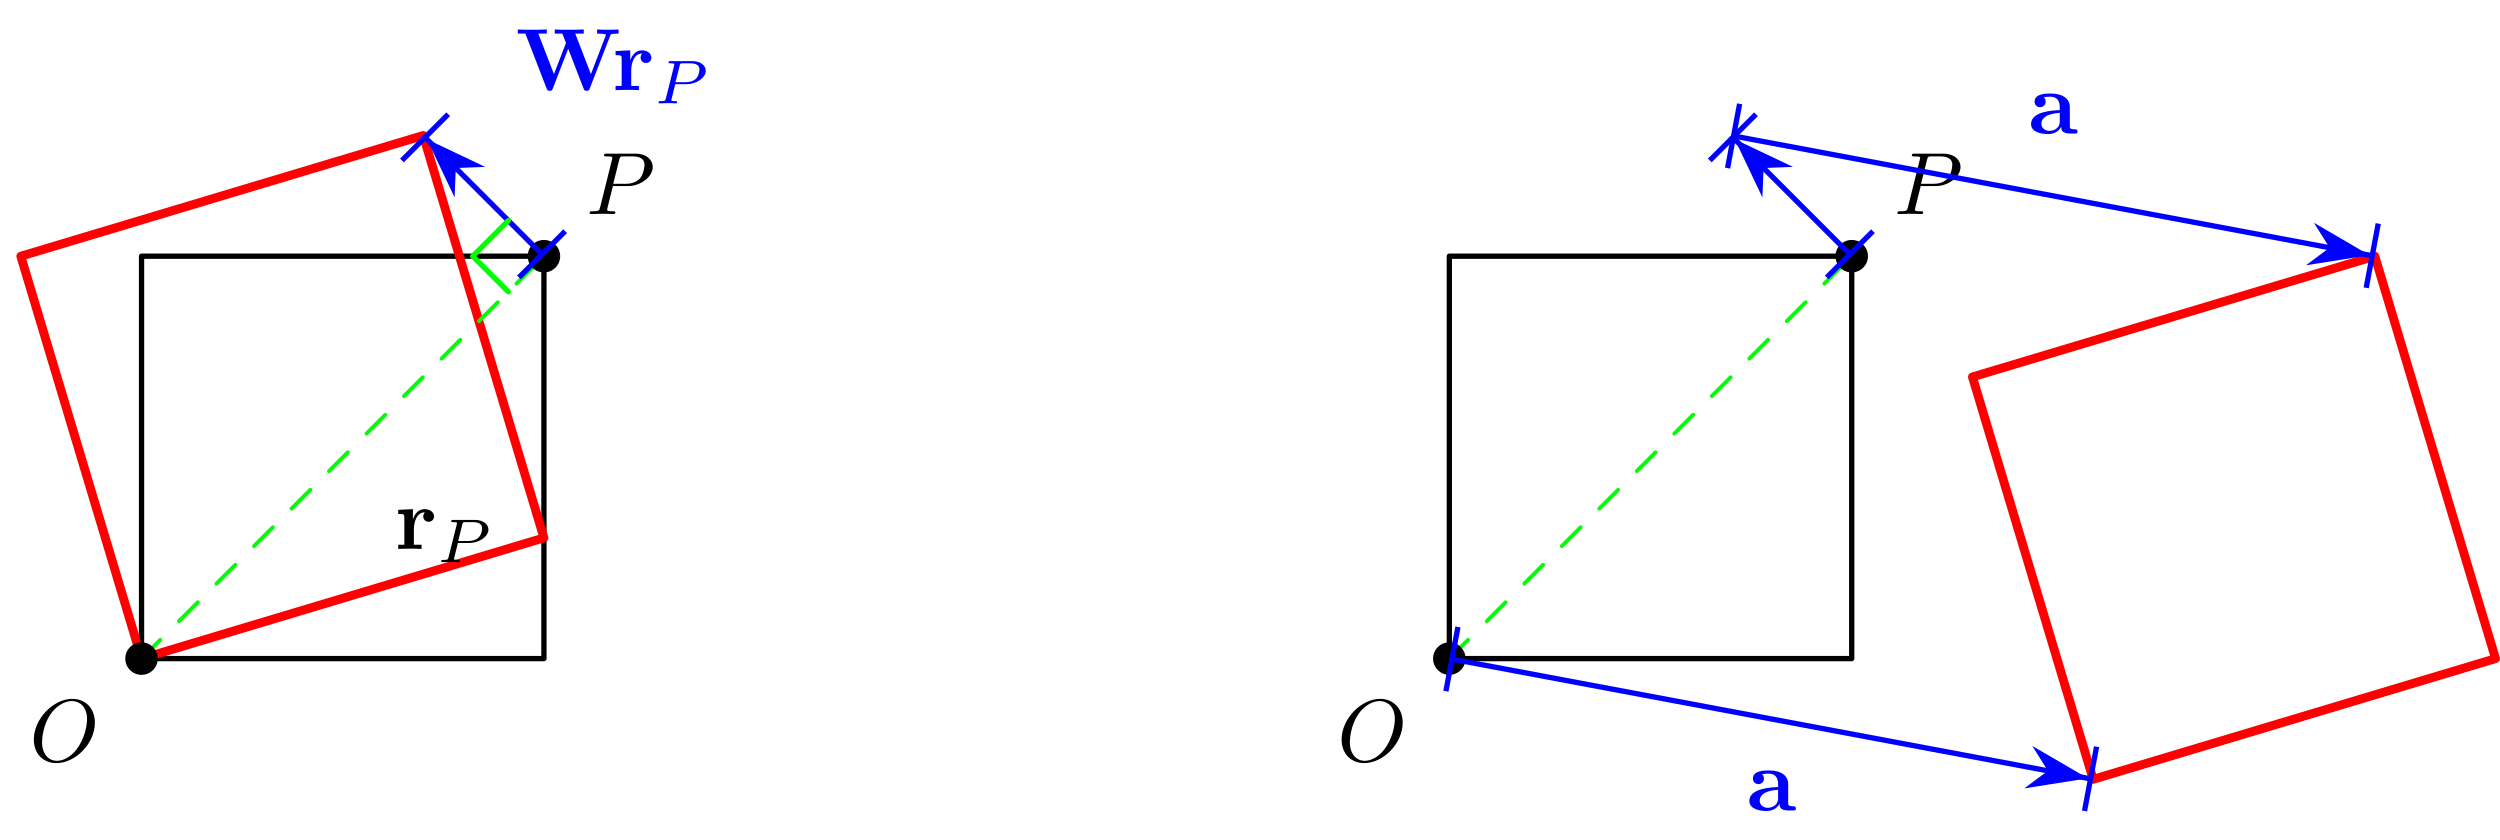
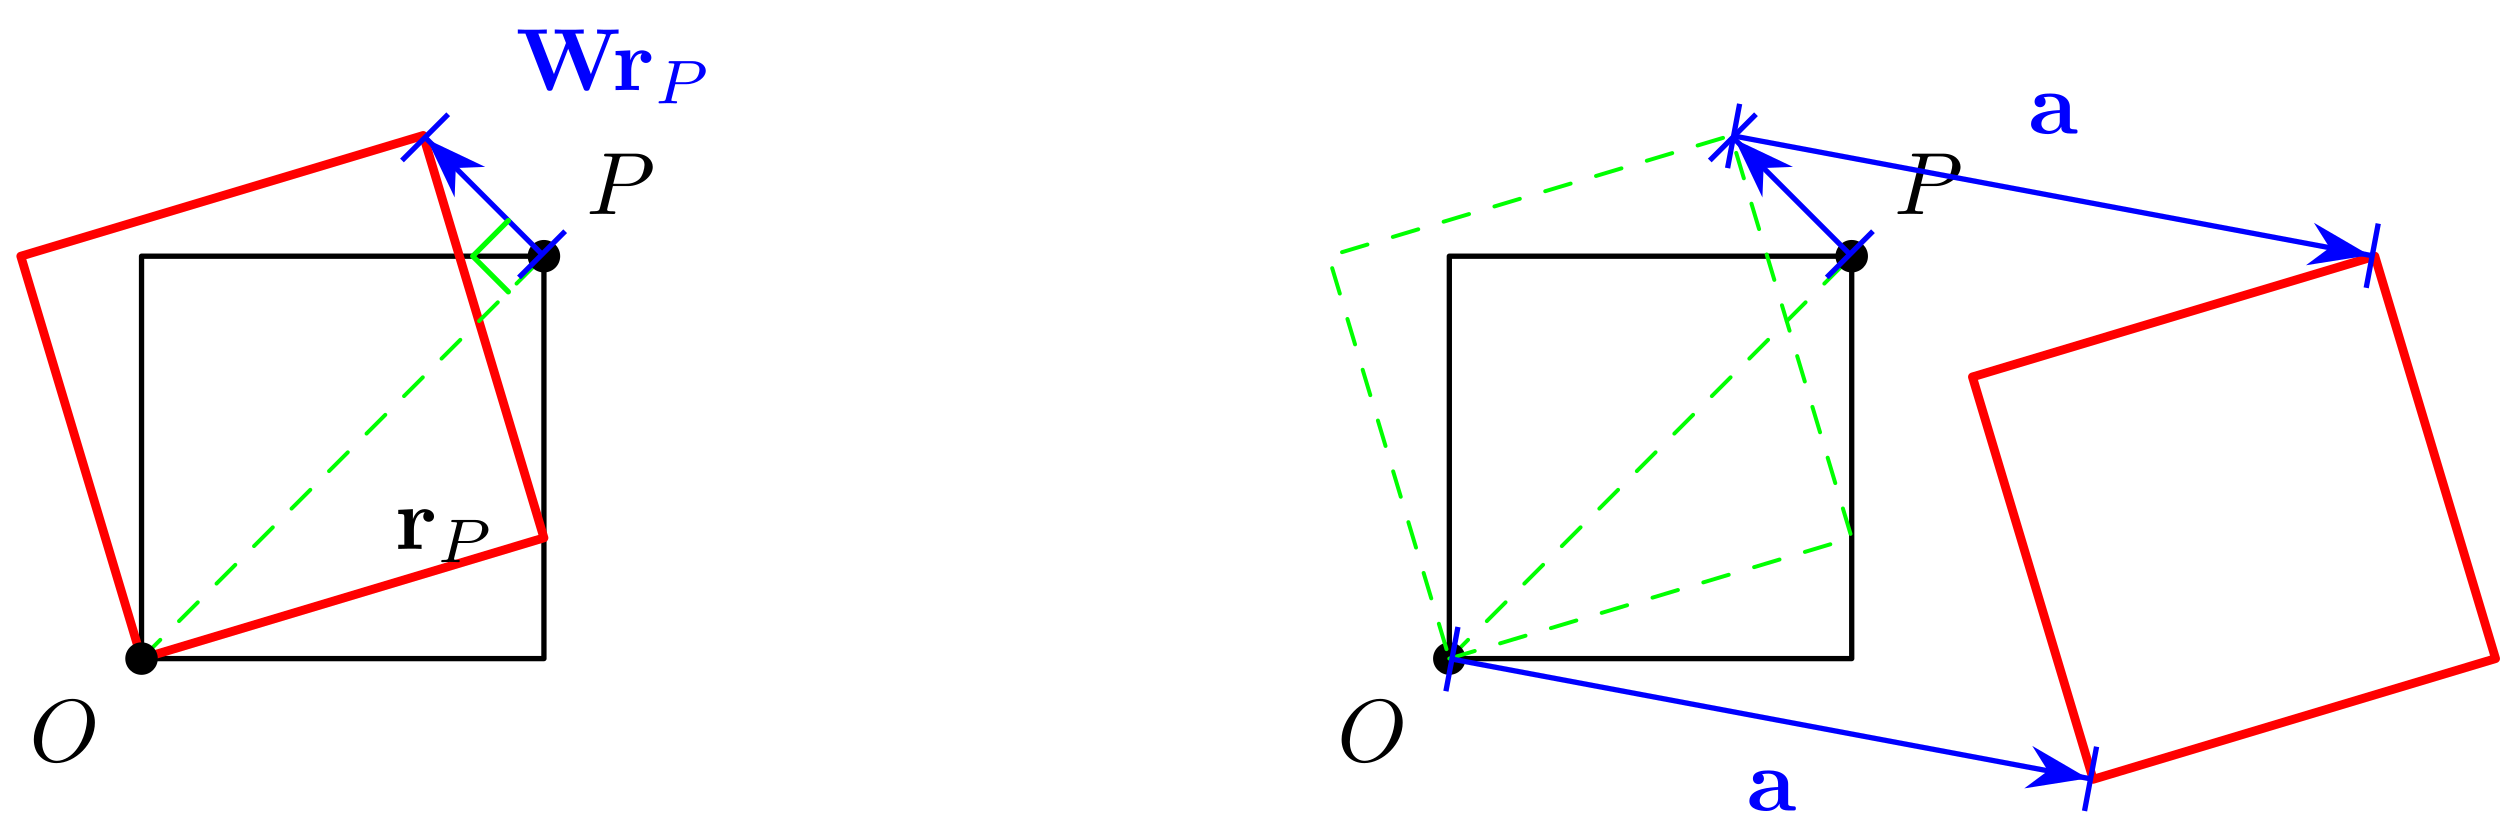
<svg xmlns="http://www.w3.org/2000/svg" xmlns:xlink="http://www.w3.org/1999/xlink" version="1.1" width="380.39pt" height="127.80pt" viewBox="-72 -72 281.772 94.669">
  <defs>
    <path id="polje-a-wr-g0-87" d="M10.65-6.127C10.71-6.296 10.72-6.316 11.029-6.346C11.228-6.366 11.437-6.366 11.597-6.366V-6.834C11.328-6.824 10.979-6.804 10.531-6.804C10.152-6.804 9.534-6.804 9.176-6.834V-6.366C9.425-6.366 9.903-6.366 10.192-6.257L8.478-1.803L6.715-6.366H7.671V-6.834C7.293-6.804 6.356-6.804 5.928-6.804C5.539-6.804 4.752-6.804 4.403-6.834V-6.366H5.26L5.669-5.31L4.314-1.803L2.55-6.366H3.507V-6.834C3.128-6.804 2.192-6.804 1.763-6.804C1.375-6.804 .588-6.804 .239-6.834V-6.366H1.096L3.487-.179C3.547-.02 3.587 .08 3.836 .08S4.125-.02 4.184-.179L5.918-4.663L7.651-.179C7.711-.02 7.751 .08 8 .08S8.289-.02 8.349-.179L10.65-6.127Z" />
    <path id="polje-a-wr-g0-97" d="M3.726-.767C3.726-.458 3.726 0 4.762 0H5.24C5.44 0 5.559 0 5.559-.239C5.559-.468 5.43-.468 5.3-.468C4.692-.478 4.692-.608 4.692-.837V-2.979C4.692-3.866 3.985-4.513 2.501-4.513C1.933-4.513 .717-4.473 .717-3.597C.717-3.158 1.066-2.969 1.335-2.969C1.644-2.969 1.963-3.178 1.963-3.597C1.963-3.895 1.773-4.065 1.743-4.085C2.022-4.144 2.341-4.154 2.461-4.154C3.208-4.154 3.557-3.736 3.557-2.979V-2.64C2.849-2.61 .319-2.521 .319-1.076C.319-.12 1.554 .06 2.242 .06C3.039 .06 3.507-.349 3.726-.767ZM3.557-2.331V-1.385C3.557-.428 2.64-.299 2.391-.299C1.883-.299 1.484-.648 1.484-1.086C1.484-2.162 3.059-2.301 3.557-2.331Z" />
    <path id="polje-a-wr-g0-114" d="M2.022-3.357V-4.483L.369-4.403V-3.935C.986-3.935 1.056-3.935 1.056-3.547V-.468H.369V0C.717-.01 1.166-.03 1.624-.03C2.002-.03 2.64-.03 2.999 0V-.468H2.132V-2.212C2.132-2.909 2.381-4.125 3.377-4.125C3.367-4.115 3.188-3.955 3.188-3.666C3.188-3.258 3.507-3.059 3.796-3.059S4.403-3.268 4.403-3.666C4.403-4.194 3.866-4.483 3.347-4.483C2.65-4.483 2.252-3.985 2.022-3.357Z" />
    <path id="polje-a-wr-g1-79" d="M7.372-4.344C7.372-5.948 6.316-7.024 4.832-7.024C2.68-7.024 .488-4.762 .488-2.441C.488-.787 1.604 .219 3.039 .219C5.151 .219 7.372-1.963 7.372-4.344ZM3.098-.04C2.112-.04 1.415-.847 1.415-2.162C1.415-2.6 1.554-4.055 2.321-5.22C3.009-6.257 3.985-6.775 4.772-6.775C5.589-6.775 6.486-6.217 6.486-4.732C6.486-4.015 6.217-2.461 5.23-1.235C4.752-.628 3.935-.04 3.098-.04Z" />
    <path id="polje-a-wr-g1-80" d="M3.019-3.148H4.712C6.127-3.148 7.512-4.184 7.512-5.3C7.512-6.067 6.854-6.804 5.549-6.804H2.321C2.132-6.804 2.022-6.804 2.022-6.615C2.022-6.496 2.112-6.496 2.311-6.496C2.441-6.496 2.62-6.486 2.74-6.476C2.899-6.456 2.959-6.426 2.959-6.316C2.959-6.276 2.949-6.247 2.919-6.127L1.584-.777C1.484-.389 1.465-.309 .677-.309C.508-.309 .399-.309 .399-.12C.399 0 .518 0 .548 0C.827 0 1.534-.03 1.813-.03C2.022-.03 2.242-.02 2.451-.02C2.67-.02 2.889 0 3.098 0C3.168 0 3.298 0 3.298-.199C3.298-.309 3.208-.309 3.019-.309C2.65-.309 2.371-.309 2.371-.488C2.371-.548 2.391-.598 2.401-.658L3.019-3.148ZM3.736-6.117C3.826-6.466 3.846-6.496 4.274-6.496H5.23C6.057-6.496 6.585-6.227 6.585-5.539C6.585-5.151 6.386-4.294 5.998-3.935C5.499-3.487 4.902-3.407 4.463-3.407H3.059L3.736-6.117Z" />
    <path id="polje-a-wr-g2-80" d="M2.378-2.162H3.64C4.819-2.162 5.816-2.915 5.816-3.675C5.816-4.261 5.244-4.763 4.289-4.763H1.848C1.709-4.763 1.625-4.763 1.625-4.61C1.625-4.512 1.702-4.512 1.855-4.512C1.967-4.512 1.995-4.512 2.12-4.498C2.26-4.484 2.273-4.47 2.273-4.4C2.273-4.387 2.273-4.352 2.246-4.247L1.325-.572C1.255-.3 1.248-.251 .704-.251C.579-.251 .495-.251 .495-.098C.495-.091 .495 0 .607 0C.809 0 1.311-.028 1.513-.028C1.632-.028 1.876-.028 1.995-.021C2.134-.014 2.308 0 2.441 0C2.483 0 2.587 0 2.587-.153C2.587-.251 2.504-.251 2.364-.251C2.357-.251 2.225-.251 2.099-.265C1.939-.279 1.939-.3 1.939-.37C1.939-.377 1.939-.418 1.967-.523L2.378-2.162ZM2.88-4.275C2.936-4.491 2.943-4.512 3.236-4.512H4.052C4.7-4.512 5.105-4.317 5.105-3.822C5.105-3.605 5.021-3.055 4.672-2.741C4.421-2.518 4.024-2.385 3.522-2.385H2.406L2.88-4.275Z" />
  </defs>
  <g id="polje-a-wr-page1">
    <g stroke-miterlimit="10" transform="translate(-56.05013,2.23074)scale(0.996264,-0.996264)">
      <g fill="#000" stroke="#000">
        <g stroke-width="0.4">
          <g stroke-width="0.6">
            <g stroke-linecap="round">
              <g stroke-linejoin="round">
                <g class="del" data-del="kvadrat">
                  <path d="M0 0H45.525V45.525H0Z" fill="none" />
                </g>
                <g class="del" data-del="novi">
                  <g fill="#f00" stroke="#f00">
                    <g stroke-width="1.0">
                      <path d="M0 0L45.525 13.658L31.867 59.182L-13.658 45.525Z" fill="none" />
                    </g>
                  </g>
                </g>
                <g class="del" data-del="r">
                  <g fill="#0f0" stroke="#0f0">
                    <g stroke-dasharray="3.0,3.0" stroke-dashoffset="0.0">
                      <g stroke-width="0.45">
                        <path d="M0 0L45.525 45.525" fill="none" />
                      </g>
                    </g>
                  </g>
                  <g transform="translate(28.67163,12.40848)">
                    <g stroke="none" transform="scale(-1.00375,1.00375)translate(-56.05013,2.23074)scale(-1,-1)">
                      <g fill="#000">
                        <g stroke="none">
                          <use x="-56.05" y="2.231" xlink:href="#polje-a-wr-g0-114" />
                          <use x="-51.332" y="3.725" xlink:href="#polje-a-wr-g2-80" />
                        </g>
                      </g>
                    </g>
                  </g>
                </g>
                <g class="del" data-del="P">
                  <path d="M47.363 45.525C47.363 46.54 46.54 47.363 45.525 47.363C44.509 47.363 43.686 46.54 43.686 45.525C43.686 44.509 44.509 43.686 45.525 43.686C46.54 43.686 47.363 44.509 47.363 45.525ZM45.525 45.525" stroke="none" />
                  <g transform="translate(45.52457,45.52457)">
                    <g stroke="none" transform="scale(-1.00375,1.00375)translate(-56.05013,2.23074)scale(-1,-1)">
                      <g fill="#000">
                        <g stroke="none" />
                      </g>
                    </g>
                  </g>
                  <g transform="translate(50.29573,50.29573)">
                    <g stroke="none" transform="scale(-1.00375,1.00375)translate(-56.05013,2.23074)scale(-1,-1)">
                      <g fill="#000">
                        <g stroke="none">
                          <use x="-56.05" y="2.231" xlink:href="#polje-a-wr-g1-80" />
                        </g>
                      </g>
                    </g>
                  </g>
                </g>
                <g class="del" data-del="O">
                  <path d="M1.839 0C1.839 1.015 1.015 1.839 0 1.839S-1.839 1.015-1.839 0S-1.015-1.839 0-1.839S1.839-1.015 1.839 0ZM0 0" stroke="none" />
                  <g stroke="none" transform="scale(-1.00375,1.00375)translate(-56.05013,2.23074)scale(-1,-1)">
                    <g fill="#000">
                      <g stroke="none" />
                    </g>
                  </g>
                  <g transform="translate(-12.67671,-11.60448)">
                    <g stroke="none" transform="scale(-1.00375,1.00375)translate(-56.05013,2.23074)scale(-1,-1)">
                      <g fill="#000">
                        <g stroke="none">
                          <use x="-56.05" y="2.231" xlink:href="#polje-a-wr-g1-79" />
                        </g>
                      </g>
                    </g>
                  </g>
                </g>
                <g class="del" data-del="Wr">
                  <g fill="#00f" stroke="#00f">
                    <path d="M45.206 45.843L32.185 58.864" fill="none" />
                    <g transform="matrix(0.7071,-0.7071,0.7071,0.7071,45.31244,45.7367)">
                      <g stroke-dasharray="none" stroke-dashoffset="0.0">
                        <g stroke-linecap="butt">
                          <g stroke-linejoin="miter">
                            <path d="M0 3.699V-3.699" fill="none" />
                          </g>
                        </g>
                      </g>
                    </g>
                    <g transform="matrix(-0.7071,0.70709,-0.70709,-0.7071,37.1199,53.92934)">
                      <g stroke-dasharray="none" stroke-dashoffset="0.0">
                        <g stroke-linejoin="miter">
                          <path d="M5.93 0L1.005 1.754L2.626 0L1.005-1.754Z" />
                        </g>
                      </g>
                    </g>
                    <g transform="matrix(-0.7071,0.70709,-0.70709,-0.7071,32.0792,58.96994)">
                      <g stroke-dasharray="none" stroke-dashoffset="0.0">
                        <g stroke-linecap="butt">
                          <g stroke-linejoin="miter">
                            <path d="M0 3.699V-3.699" fill="none" />
                          </g>
                        </g>
                      </g>
                    </g>
                  </g>
                  <g fill="#00f" stroke="#00f">
                    <g fill="#00f" stroke="#00f">
</g>
                    <g transform="translate(42.32878,64.31502)">
                      <g stroke="none" transform="scale(-1.00375,1.00375)translate(-56.05013,2.23074)scale(-1,-1)">
                        <g fill="#00f">
                          <g stroke="none">
                            <g fill="#00f">
                              <use x="-56.05" y="2.231" xlink:href="#polje-a-wr-g0-87" />
                              <use x="-45.16" y="2.231" xlink:href="#polje-a-wr-g0-114" />
                              <use x="-40.442" y="3.725" xlink:href="#polje-a-wr-g2-80" />
                            </g>
                          </g>
                        </g>
                      </g>
                    </g>
                  </g>
                </g>
                <g class="del" data-del="kot">
                  <g fill="#0f0" stroke="#0f0">
                    <path d="M41.496 41.496L37.467 45.525L41.496 49.554" fill="none" />
                  </g>
                </g>
                <g class="del" data-del="kvadrat2">
                  <path d="M147.955 0H193.479V45.525H147.955Z" fill="none" />
                </g>
                <g class="del" data-del="r2">
                  <g fill="#0f0" stroke="#0f0">
                    <g stroke-dasharray="3.0,3.0" stroke-dashoffset="0.0">
                      <g stroke-width="0.45">
                        <path d="M147.955 0L193.479 45.525" fill="none" />
                      </g>
                    </g>
                  </g>
                </g>
                <g class="del" data-del="O2">
                  <path d="M149.793 0C149.793 1.015 148.97 1.839 147.955 1.839C146.939 1.839 146.116 1.015 146.116 0S146.939-1.839 147.955-1.839C148.97-1.839 149.793-1.015 149.793 0ZM147.955 0" stroke="none" />
                  <g transform="translate(147.9548,0.0)">
                    <g stroke="none" transform="scale(-1.00375,1.00375)translate(-56.05013,2.23074)scale(-1,-1)">
                      <g fill="#000">
                        <g stroke="none" />
                      </g>
                    </g>
                  </g>
                  <g transform="translate(135.2781,-11.60448)">
                    <g stroke="none" transform="scale(-1.00375,1.00375)translate(-56.05013,2.23074)scale(-1,-1)">
                      <g fill="#000">
                        <g stroke="none">
                          <use x="-56.05" y="2.231" xlink:href="#polje-a-wr-g1-79" />
                        </g>
                      </g>
                    </g>
                  </g>
                </g>
                <g class="del" data-del="P2">
                  <path d="M195.318 45.525C195.318 46.54 194.495 47.363 193.479 47.363S191.641 46.54 191.641 45.525C191.641 44.509 192.464 43.686 193.479 43.686S195.318 44.509 195.318 45.525ZM193.479 45.525" stroke="none" />
                  <g transform="translate(193.4794,45.52457)">
                    <g stroke="none" transform="scale(-1.00375,1.00375)translate(-56.05013,2.23074)scale(-1,-1)">
                      <g fill="#000">
                        <g stroke="none" />
                      </g>
                    </g>
                  </g>
                  <g transform="translate(198.2506,50.29573)">
                    <g stroke="none" transform="scale(-1.00375,1.00375)translate(-56.05013,2.23074)scale(-1,-1)">
                      <g fill="#000">
                        <g stroke="none">
                          <use x="-56.05" y="2.231" xlink:href="#polje-a-wr-g1-80" />
                        </g>
                      </g>
                    </g>
                  </g>
                </g>
                <g class="del" data-del="novi2">
                  <g fill="#f00" stroke="#f00">
                    <g stroke-width="1.0">
                      <path d="M220.794-13.658L266.319 0L252.661 45.525L207.137 31.867Z" fill="none" />
                    </g>
                  </g>
                </g>
                <g class="del" data-del="Wr2">
                  <g fill="#00f" stroke="#00f">
                    <path d="M193.161 45.843L180.14 58.864" fill="none" />
                    <g transform="matrix(0.7071,-0.7071,0.7071,0.7071,193.2673,45.7367)">
                      <g stroke-dasharray="none" stroke-dashoffset="0.0">
                        <g stroke-linecap="butt">
                          <g stroke-linejoin="miter">
                            <path d="M0 3.699V-3.699" fill="none" />
                          </g>
                        </g>
                      </g>
                    </g>
                    <g transform="matrix(-0.7071,0.70709,-0.70709,-0.7071,185.0747,53.92934)">
                      <g stroke-dasharray="none" stroke-dashoffset="0.0">
                        <g stroke-linejoin="miter">
                          <path d="M5.93 0L1.005 1.754L2.626 0L1.005-1.754Z" />
                        </g>
                      </g>
                    </g>
                    <g transform="matrix(-0.7071,0.70709,-0.70709,-0.7071,180.034,58.96994)">
                      <g stroke-dasharray="none" stroke-dashoffset="0.0">
                        <g stroke-linecap="butt">
                          <g stroke-linejoin="miter">
                            <path d="M0 3.699V-3.699" fill="none" />
                          </g>
                        </g>
                      </g>
                    </g>
                  </g>
                </g>
+                 <g class="del" data-del="vmesni2">
+                   <g fill="#0f0" stroke="#0f0">
+                     <g stroke-dasharray="3.0,3.0" stroke-dashoffset="0.0">
+                       <g stroke-width="0.45">
+                         <path d="M147.955 0L193.479 13.658L179.822 59.182L134.297 45.525Z" fill="none" />
+                       </g>
+                     </g>
+                   </g>
+                 </g>
                <g class="del" data-del="a">
                  <g fill="#00f" stroke="#00f">
                    <path d="M148.397-.083L220.352-13.575" fill="none" />
                    <g transform="matrix(-0.98282,0.18427,-0.18427,-0.98282,148.2497,-0.05528)">
                      <g stroke-dasharray="none" stroke-dashoffset="0.0">
                        <g stroke-linecap="butt">
                          <g stroke-linejoin="miter">
                            <path d="M0 3.699V-3.699" fill="none" />
                          </g>
                        </g>
                      </g>
                    </g>
                    <g transform="matrix(0.98282,-0.18427,0.18427,0.98282,213.4931,-12.28867)">
                      <g stroke-dasharray="none" stroke-dashoffset="0.0">
                        <g stroke-linejoin="miter">
                          <path d="M5.93 0L1.005 1.754L2.626 0L1.005-1.754Z" />
                        </g>
                      </g>
                    </g>
                    <g transform="matrix(0.98282,-0.18427,0.18427,0.98282,220.4992,-13.6022)">
                      <g stroke-dasharray="none" stroke-dashoffset="0.0">
                        <g stroke-linecap="butt">
                          <g stroke-linejoin="miter">
                            <path d="M0 3.699V-3.699" fill="none" />
                          </g>
                        </g>
                      </g>
                    </g>
                  </g>
                  <g fill="#00f" stroke="#00f">
                    <g fill="#00f" stroke="#00f">
</g>
                    <g transform="translate(181.5795,-17.18217)">
                      <g stroke="none" transform="scale(-1.00375,1.00375)translate(-56.05013,2.23074)scale(-1,-1)">
                        <g fill="#00f">
                          <g stroke="none">
                            <g fill="#00f">
                              <use x="-56.05" y="2.231" xlink:href="#polje-a-wr-g0-97" />
                            </g>
                          </g>
                        </g>
                      </g>
                    </g>
                  </g>
                  <g fill="#00f" stroke="#00f">
                    <path d="M180.264 59.099L252.219 45.607" fill="none" />
                    <g transform="matrix(-0.98282,0.18427,-0.18427,-0.98282,180.1167,59.12679)">
                      <g stroke-dasharray="none" stroke-dashoffset="0.0">
                        <g stroke-linecap="butt">
                          <g stroke-linejoin="miter">
                            <path d="M0 3.699V-3.699" fill="none" />
                          </g>
                        </g>
                      </g>
                    </g>
                    <g transform="matrix(0.98282,-0.18427,0.18427,0.98282,245.3605,46.8934)">
                      <g stroke-dasharray="none" stroke-dashoffset="0.0">
                        <g stroke-linejoin="miter">
                          <path d="M5.93 0L1.005 1.754L2.626 0L1.005-1.754Z" />
                        </g>
                      </g>
                    </g>
                    <g transform="matrix(0.98282,-0.18427,0.18427,0.98282,252.3666,45.57986)">
                      <g stroke-dasharray="none" stroke-dashoffset="0.0">
                        <g stroke-linecap="butt">
                          <g stroke-linejoin="miter">
                            <path d="M0 3.699V-3.699" fill="none" />
                          </g>
                        </g>
                      </g>
                    </g>
                  </g>
                  <g fill="#00f" stroke="#00f">
                    <g fill="#00f" stroke="#00f">
</g>
                    <g transform="translate(213.4466,59.4005)">
                      <g stroke="none" transform="scale(-1.00375,1.00375)translate(-56.05013,2.23074)scale(-1,-1)">
                        <g fill="#00f">
                          <g stroke="none">
                            <g fill="#00f">
                              <use x="-56.05" y="2.231" xlink:href="#polje-a-wr-g0-97" />
                            </g>
                          </g>
                        </g>
                      </g>
                    </g>
                  </g>
                </g>
              </g>
            </g>
          </g>
        </g>
      </g>
    </g>
  </g>
</svg>
